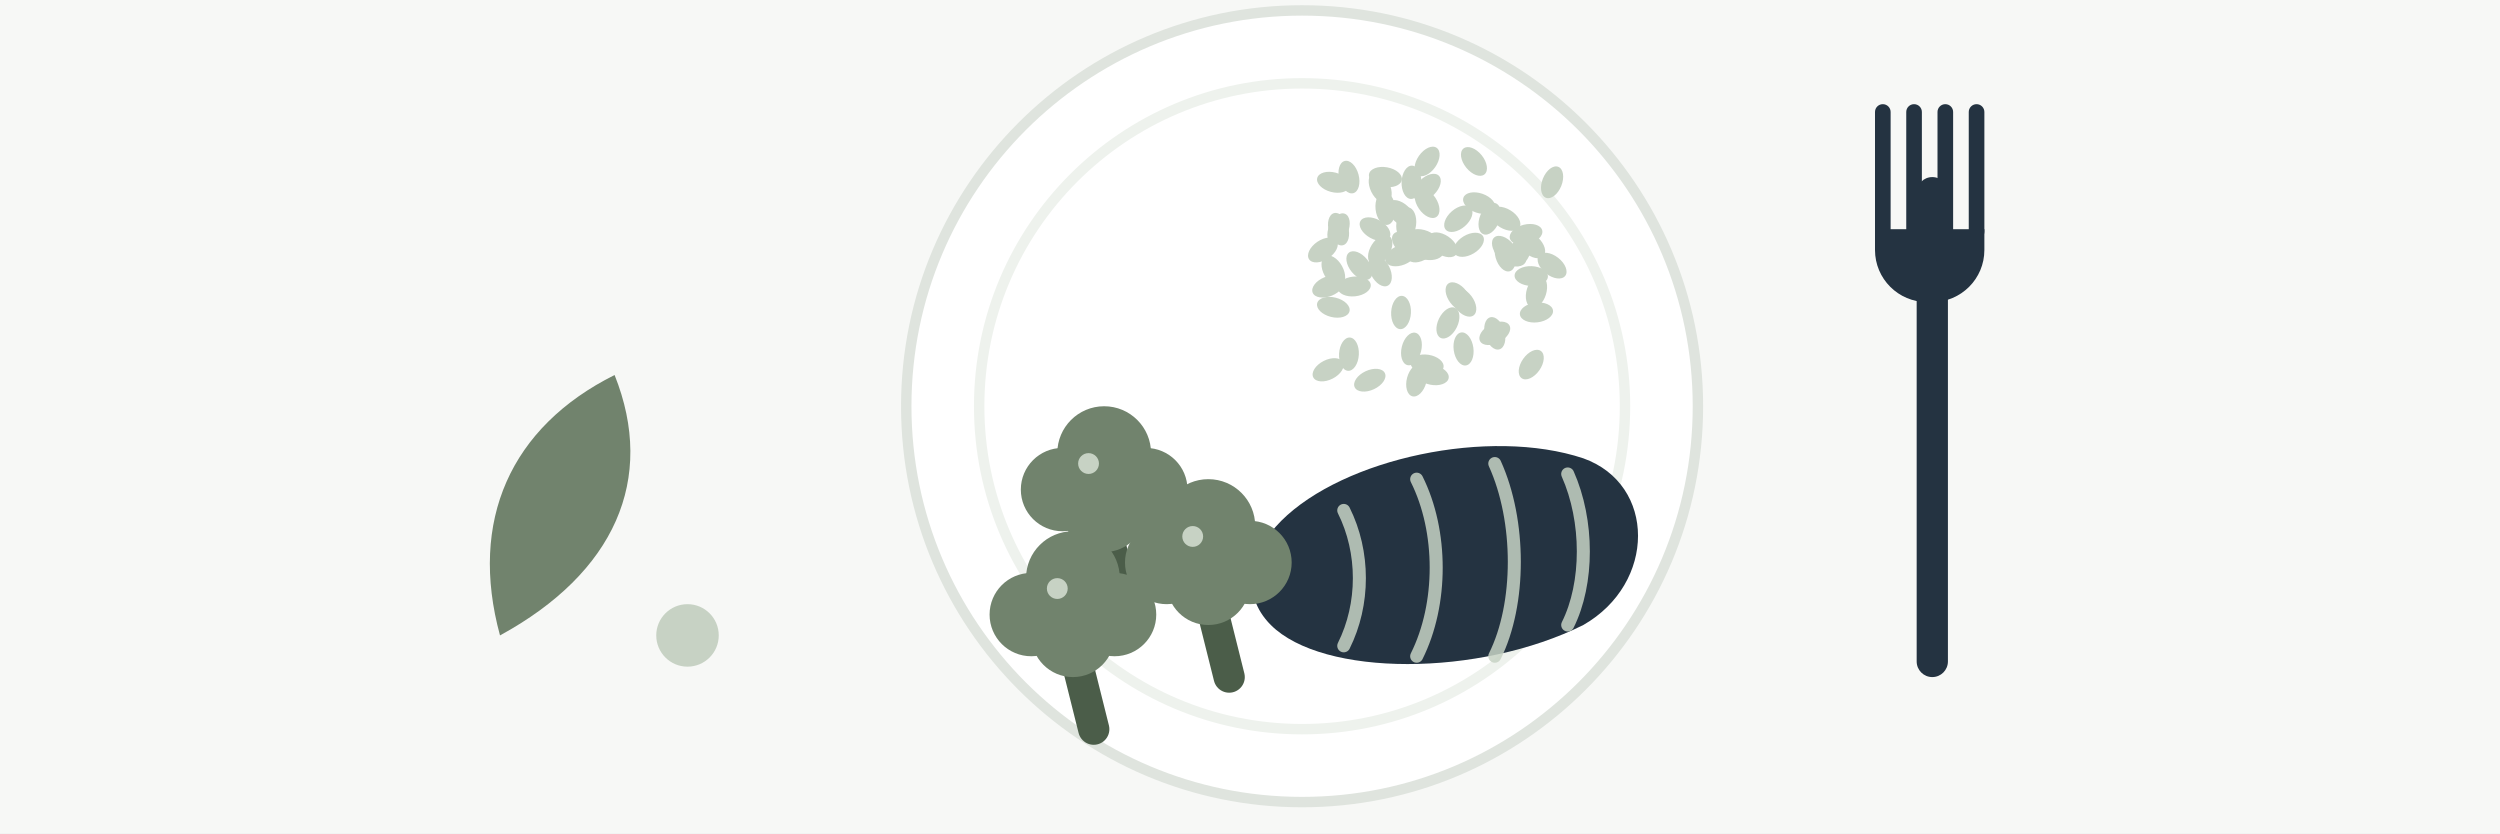
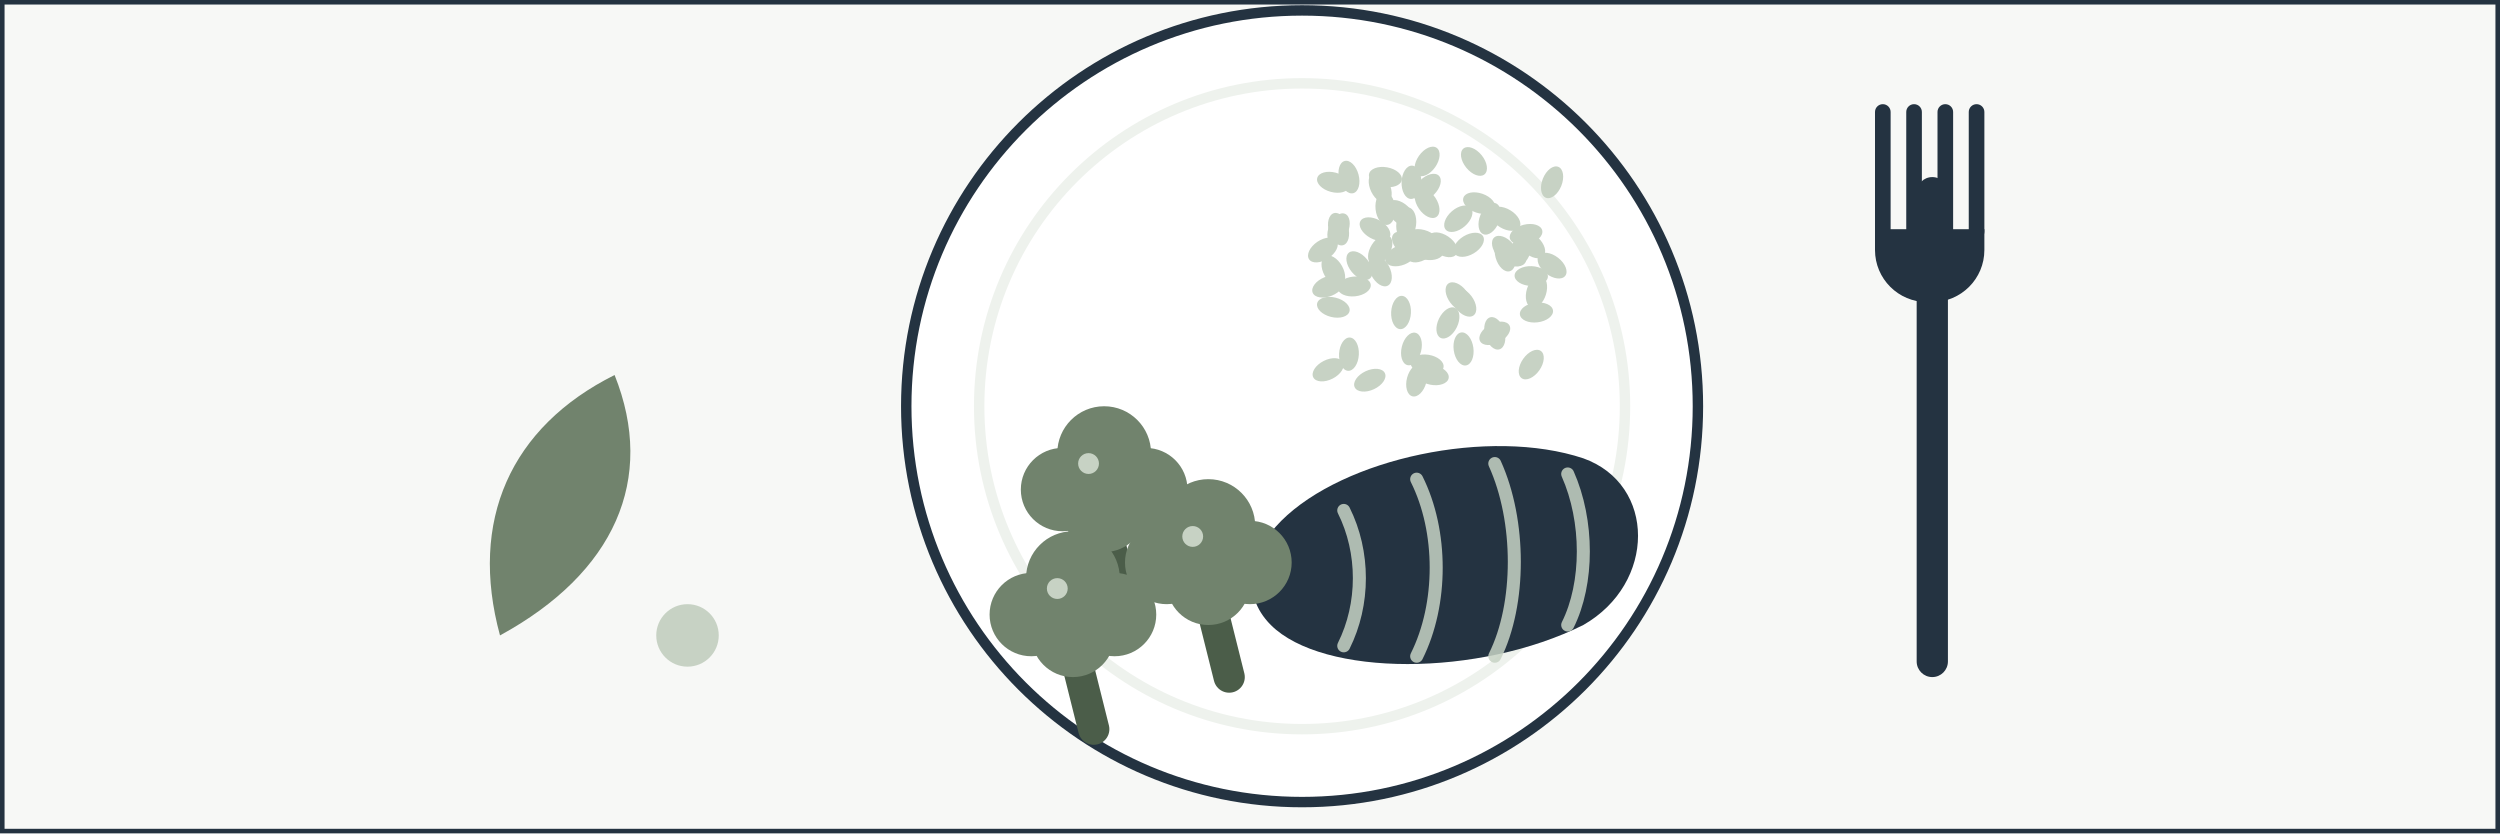
<svg xmlns="http://www.w3.org/2000/svg" width="480" height="160" viewBox="0 0 480 160" preserveAspectRatio="xMidYMid slice">
-   <rect width="480" height="160" fill="#F7F8F6" />
+   <rect width="480" height="160" fill="#F7F8F6" stroke="#243341" stroke-width="1.75" stroke-linejoin="round" />
  <g transform="translate(0 -10)">
-     <circle cx="250" cy="88" r="76" fill="#fff" stroke="#DFE4DE" stroke-width="2" />
+     <circle cx="250" cy="88" r="76" fill="#fff" stroke="#243341" stroke-width="2" />
    <circle cx="250" cy="88" r="62" fill="none" stroke="#EEF2ED" stroke-width="2" />
    <ellipse cx="269" cy="59" rx="3.2" ry="1.9" transform="rotate(158 269 59)" fill="#C7D2C4" />
    <ellipse cx="260" cy="65" rx="3.2" ry="1.9" transform="rotate(174 260 65)" fill="#C7D2C4" />
    <ellipse cx="284" cy="49" rx="3.2" ry="1.9" transform="rotate(19 284 49)" fill="#C7D2C4" />
    <ellipse cx="259" cy="44" rx="3.2" ry="1.9" transform="rotate(75 259 44)" fill="#C7D2C4" />
    <ellipse cx="255" cy="65" rx="3.2" ry="1.9" transform="rotate(158 255 65)" fill="#C7D2C4" />
    <ellipse cx="289" cy="58" rx="3.2" ry="1.9" transform="rotate(49 289 58)" fill="#C7D2C4" />
    <ellipse cx="257" cy="54" rx="3.2" ry="1.9" transform="rotate(113 257 54)" fill="#C7D2C4" />
    <ellipse cx="287" cy="74" rx="3.2" ry="1.9" transform="rotate(74 287 74)" fill="#C7D2C4" />
    <ellipse cx="277" cy="57" rx="3.2" ry="1.9" transform="rotate(34 277 57)" fill="#C7D2C4" />
    <ellipse cx="265" cy="46" rx="3.2" ry="1.9" transform="rotate(64 265 46)" fill="#C7D2C4" />
    <ellipse cx="270" cy="53" rx="3.2" ry="1.9" transform="rotate(97 270 53)" fill="#C7D2C4" />
    <ellipse cx="255" cy="81" rx="3.2" ry="1.9" transform="rotate(153 255 81)" fill="#C7D2C4" />
    <ellipse cx="270" cy="57" rx="3.2" ry="1.9" transform="rotate(40 270 57)" fill="#C7D2C4" />
    <ellipse cx="266" cy="50" rx="3.2" ry="1.9" transform="rotate(84 266 50)" fill="#C7D2C4" />
    <ellipse cx="273" cy="58" rx="3.2" ry="1.9" transform="rotate(146 273 58)" fill="#C7D2C4" />
    <ellipse cx="294" cy="63" rx="3.2" ry="1.9" transform="rotate(2 294 63)" fill="#C7D2C4" />
    <ellipse cx="259" cy="78" rx="3.2" ry="1.9" transform="rotate(93 259 78)" fill="#C7D2C4" />
    <ellipse cx="275" cy="82" rx="3.2" ry="1.9" transform="rotate(11 275 82)" fill="#C7D2C4" />
    <ellipse cx="278" cy="72" rx="3.2" ry="1.9" transform="rotate(116 278 72)" fill="#C7D2C4" />
    <ellipse cx="269" cy="51" rx="3.2" ry="1.9" transform="rotate(43 269 51)" fill="#C7D2C4" />
    <ellipse cx="269" cy="70" rx="3.2" ry="1.9" transform="rotate(93 269 70)" fill="#C7D2C4" />
    <ellipse cx="271" cy="45" rx="3.2" ry="1.9" transform="rotate(92 271 45)" fill="#C7D2C4" />
    <ellipse cx="289" cy="59" rx="3.2" ry="1.9" transform="rotate(74 289 59)" fill="#C7D2C4" />
    <ellipse cx="254" cy="58" rx="3.2" ry="1.9" transform="rotate(146 254 58)" fill="#C7D2C4" />
    <ellipse cx="290" cy="59" rx="3.2" ry="1.9" transform="rotate(24 290 59)" fill="#C7D2C4" />
    <ellipse cx="286" cy="52" rx="3.2" ry="1.9" transform="rotate(112 286 52)" fill="#C7D2C4" />
    <ellipse cx="280" cy="67" rx="3.2" ry="1.9" transform="rotate(53 280 67)" fill="#C7D2C4" />
    <ellipse cx="292" cy="58" rx="3.2" ry="1.9" transform="rotate(108 292 58)" fill="#C7D2C4" />
    <ellipse cx="281" cy="68" rx="3.2" ry="1.9" transform="rotate(53 281 68)" fill="#C7D2C4" />
    <ellipse cx="264" cy="54" rx="3.2" ry="1.9" transform="rotate(29 264 54)" fill="#C7D2C4" />
    <ellipse cx="273" cy="56" rx="3.2" ry="1.9" transform="rotate(15 273 56)" fill="#C7D2C4" />
    <ellipse cx="256" cy="45" rx="3.2" ry="1.9" transform="rotate(15 256 45)" fill="#C7D2C4" />
    <ellipse cx="256" cy="69" rx="3.2" ry="1.9" transform="rotate(14 256 69)" fill="#C7D2C4" />
    <ellipse cx="294" cy="57" rx="3.2" ry="1.9" transform="rotate(43 294 57)" fill="#C7D2C4" />
    <ellipse cx="287" cy="74" rx="3.2" ry="1.9" transform="rotate(152 287 74)" fill="#C7D2C4" />
    <ellipse cx="295" cy="70" rx="3.2" ry="1.9" transform="rotate(173 295 70)" fill="#C7D2C4" />
    <ellipse cx="298" cy="61" rx="3.2" ry="1.9" transform="rotate(38 298 61)" fill="#C7D2C4" />
    <ellipse cx="263" cy="83" rx="3.2" ry="1.9" transform="rotate(155 263 83)" fill="#C7D2C4" />
    <ellipse cx="266" cy="44" rx="3.2" ry="1.9" transform="rotate(10 266 44)" fill="#C7D2C4" />
    <ellipse cx="280" cy="52" rx="3.2" ry="1.9" transform="rotate(139 280 52)" fill="#C7D2C4" />
    <ellipse cx="294" cy="80" rx="3.2" ry="1.9" transform="rotate(125 294 80)" fill="#C7D2C4" />
    <ellipse cx="282" cy="57" rx="3.2" ry="1.9" transform="rotate(149 282 57)" fill="#C7D2C4" />
    <ellipse cx="265" cy="62" rx="3.2" ry="1.9" transform="rotate(63 265 62)" fill="#C7D2C4" />
    <ellipse cx="281" cy="77" rx="3.2" ry="1.9" transform="rotate(82 281 77)" fill="#C7D2C4" />
    <ellipse cx="274" cy="80" rx="3.2" ry="1.9" transform="rotate(9 274 80)" fill="#C7D2C4" />
    <ellipse cx="289" cy="52" rx="3.2" ry="1.9" transform="rotate(31 289 52)" fill="#C7D2C4" />
    <ellipse cx="274" cy="46" rx="3.2" ry="1.9" transform="rotate(135 274 46)" fill="#C7D2C4" />
    <ellipse cx="257" cy="54" rx="3.2" ry="1.9" transform="rotate(74 257 54)" fill="#C7D2C4" />
    <ellipse cx="271" cy="77" rx="3.2" ry="1.9" transform="rotate(104 271 77)" fill="#C7D2C4" />
    <ellipse cx="293" cy="55" rx="3.2" ry="1.9" transform="rotate(166 293 55)" fill="#C7D2C4" />
    <ellipse cx="261" cy="61" rx="3.2" ry="1.9" transform="rotate(51 261 61)" fill="#C7D2C4" />
    <ellipse cx="265" cy="58" rx="3.2" ry="1.9" transform="rotate(122 265 58)" fill="#C7D2C4" />
    <ellipse cx="283" cy="41" rx="3.2" ry="1.9" transform="rotate(51 283 41)" fill="#C7D2C4" />
    <ellipse cx="256" cy="62" rx="3.2" ry="1.9" transform="rotate(61 256 62)" fill="#C7D2C4" />
    <ellipse cx="298" cy="45" rx="3.2" ry="1.9" transform="rotate(112 298 45)" fill="#C7D2C4" />
    <ellipse cx="272" cy="83" rx="3.2" ry="1.9" transform="rotate(105 272 83)" fill="#C7D2C4" />
    <ellipse cx="274" cy="41" rx="3.2" ry="1.9" transform="rotate(125 274 41)" fill="#C7D2C4" />
    <ellipse cx="274" cy="58" rx="3.2" ry="1.9" transform="rotate(9 274 58)" fill="#C7D2C4" />
    <ellipse cx="274" cy="49" rx="3.2" ry="1.9" transform="rotate(56 274 49)" fill="#C7D2C4" />
    <ellipse cx="295" cy="66" rx="3.2" ry="1.9" transform="rotate(107 295 66)" fill="#C7D2C4" />
    <path d="M246 110 C258 98 286 92 304 98 C318 103 318 122 304 130 C284 140 254 140 244 130 C238 124 240 116 246 110Z" fill="#243341" />
    <g stroke="#C7D2C4" stroke-width="2.5" fill="none" stroke-linecap="round" opacity=".85">
      <path d="M258 108 C262 116 262 126 258 134" />
      <path d="M272 102 C277 112 277 126 272 136" />
      <path d="M287 99 C292 110 292 126 287 136" />
      <path d="M301 101 C305 110 305 122 301 130" />
    </g>
    <path d="M212 110 L216 126" stroke="#4B5D49" stroke-width="6" stroke-linecap="round" />
    <circle cx="204" cy="104" r="8" fill="#71836D" />
    <circle cx="212" cy="97" r="9" fill="#71836D" />
    <circle cx="220" cy="104" r="8" fill="#71836D" />
    <circle cx="212" cy="108" r="8" fill="#71836D" />
    <circle cx="209" cy="99" r="2" fill="#C7D2C4" />
    <path d="M232 124 L236 140" stroke="#4B5D49" stroke-width="6" stroke-linecap="round" />
    <circle cx="224" cy="118" r="8" fill="#71836D" />
    <circle cx="232" cy="111" r="9" fill="#71836D" />
    <circle cx="240" cy="118" r="8" fill="#71836D" />
    <circle cx="232" cy="122" r="8" fill="#71836D" />
    <circle cx="229" cy="113" r="2" fill="#C7D2C4" />
    <path d="M206 134 L210 150" stroke="#4B5D49" stroke-width="6" stroke-linecap="round" />
    <circle cx="198" cy="128" r="8" fill="#71836D" />
    <circle cx="206" cy="121" r="9" fill="#71836D" />
    <circle cx="214" cy="128" r="8" fill="#71836D" />
    <circle cx="206" cy="132" r="8" fill="#71836D" />
    <circle cx="203" cy="123" r="2" fill="#C7D2C4" />
  </g>
  <g fill="#243341">
    <rect x="368" y="34" width="6" height="96" rx="3" />
    <rect x="360" y="20" width="3" height="26" rx="1.5" />
    <rect x="366" y="20" width="3" height="26" rx="1.5" />
    <rect x="372" y="20" width="3" height="26" rx="1.5" />
    <rect x="378" y="20" width="3" height="26" rx="1.5" />
    <path d="M360 44 h21 v4 a10 10 0 0 1 -10 10 h-1 a10 10 0 0 1 -10 -10Z" />
  </g>
  <g fill="#71836D">
    <path d="M96 122 C90 100 98 82 118 72 C126 92 118 110 96 122Z" />
  </g>
  <circle cx="132" cy="122" r="6" fill="#C7D2C4" />
</svg>
